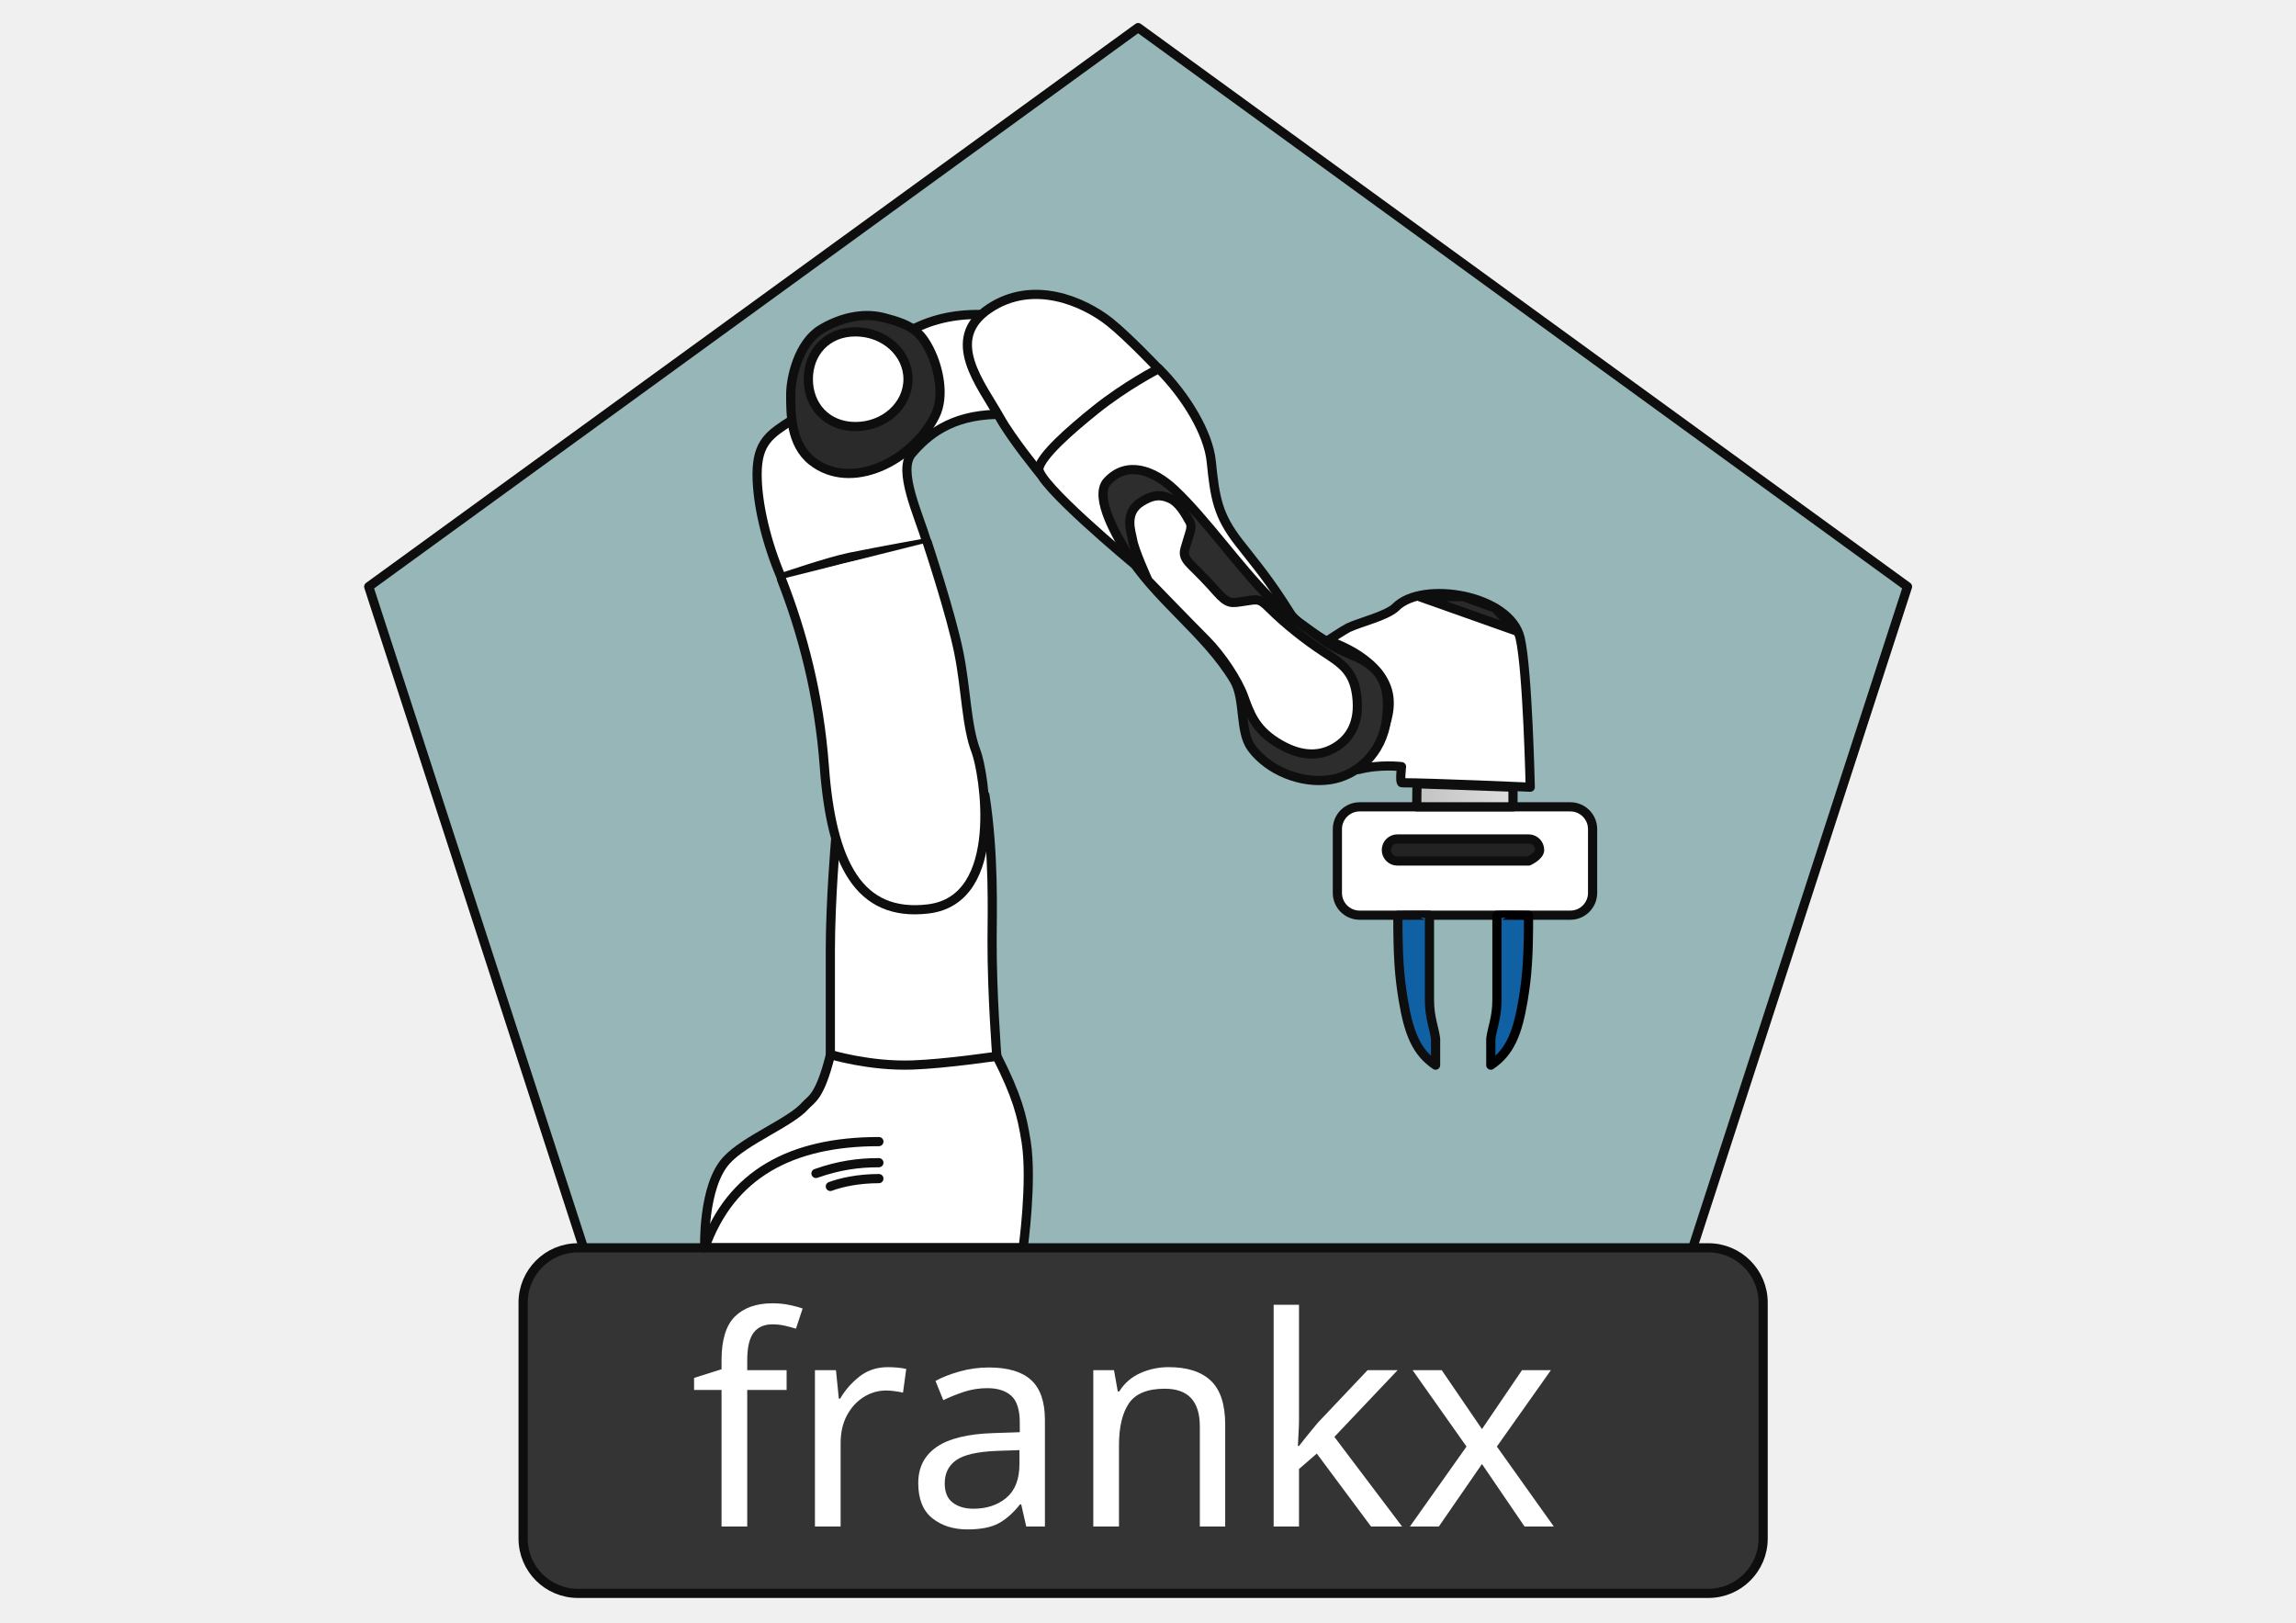
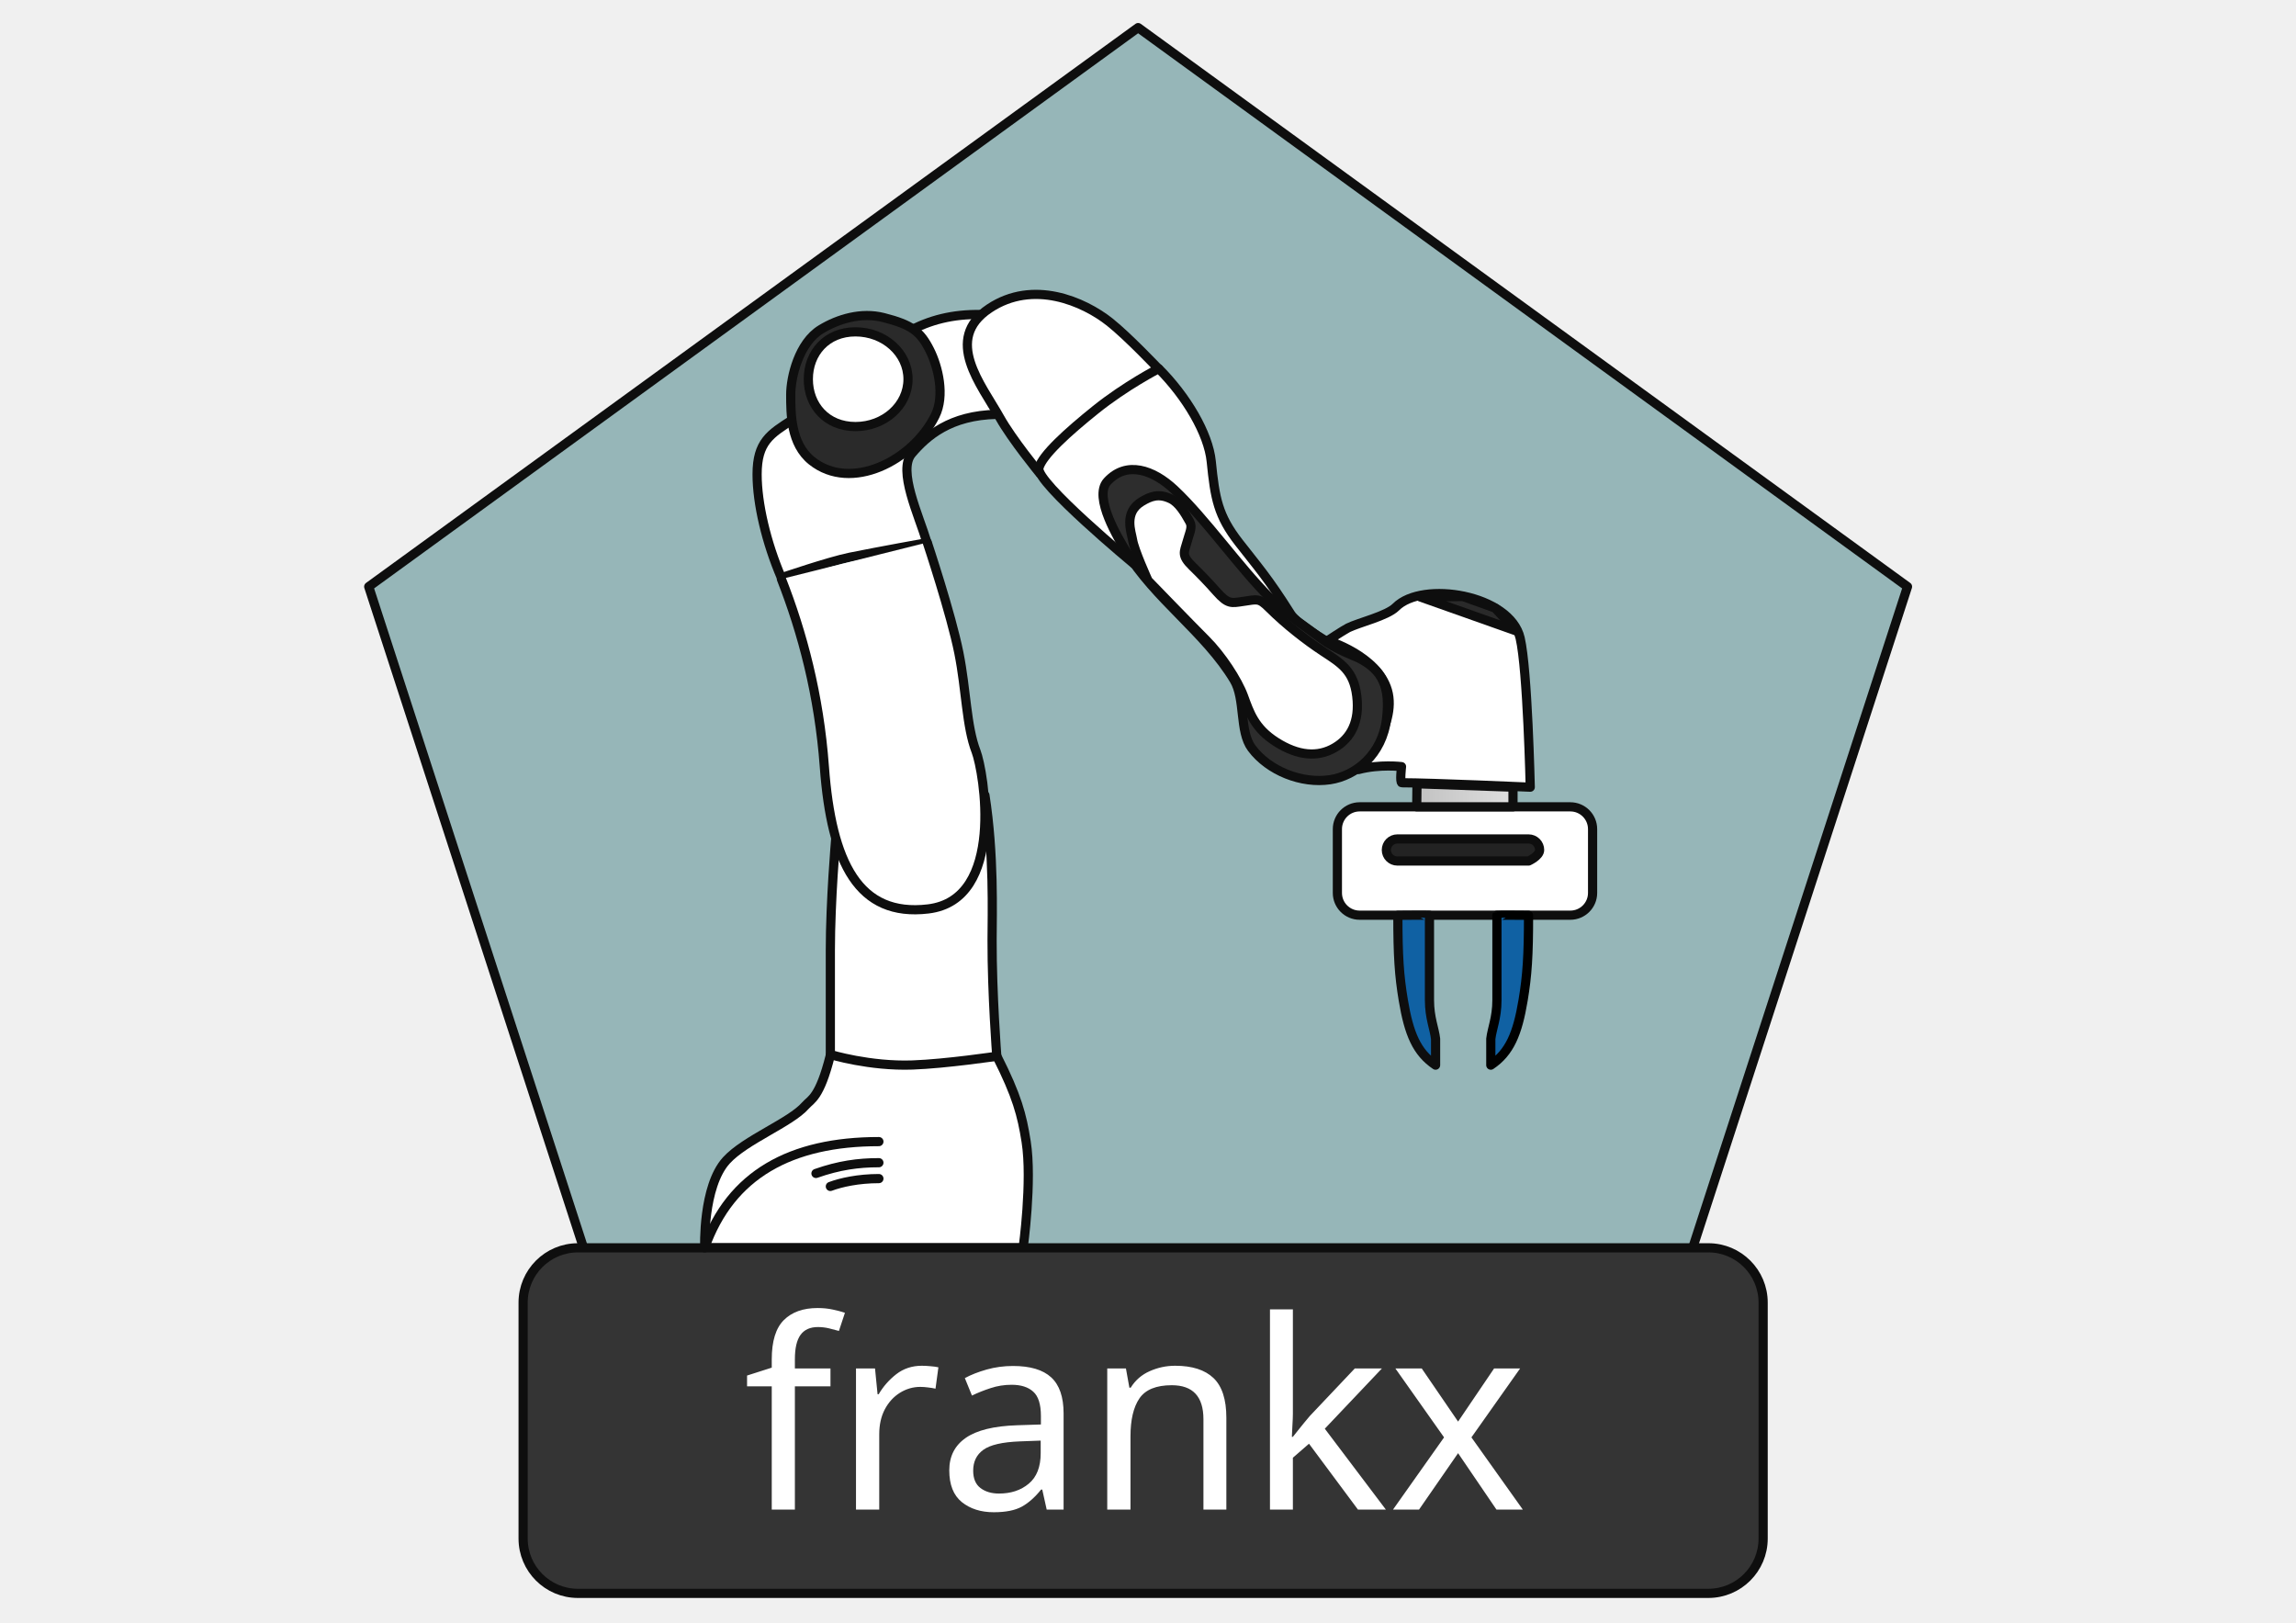
<svg xmlns="http://www.w3.org/2000/svg" xmlns:ns1="http://inkpad.envoza.com/svg_extensions" height="212pt" viewBox="0,0,300,212" width="300pt" version="1.1">
  <defs>
    <linearGradient y1="109.246" id="LinearGradient" x1="188.089" y2="109.246" x2="206.905" gradientUnits="userSpaceOnUse" gradientTransform="matrix(0.666731 0 0 0.666731 59.7412 34.7379)">
      <stop stop-color="#c2c2c2" offset="0" />
      <stop stop-color="#dddddd" offset="0.957" />
    </linearGradient>
  </defs>
  <g id="Ebene 1" ns1:layerName="Ebene 1">
    <path stroke="#0e0e0e" stroke-width="1.2" d="M148.709+3.605L249.24+76.645L210.841+194.827L86.577+194.827L48.177+76.645L148.709+3.605Z" fill="#96b6b8" stroke-linecap="round" opacity="1" stroke-linejoin="round" />
    <path stroke="#0e0e0e" stroke-width="1.2" d="M205.182+105.411L177.655+105.411C176.049+105.411+174.746+106.714+174.746+108.32L174.746+116.659C174.746+118.265+176.049+119.567+177.655+119.567L205.182+119.567C206.789+119.567+208.091+118.265+208.091+116.659L208.091+108.32C208.091+106.714+206.789+105.411+205.182+105.411Z" fill="#ffffff" stroke-linecap="round" opacity="1" stroke-linejoin="round" />
    <path stroke="#0e0e0e" stroke-width="1.2" d="M199.729+109.606L182.584+109.606C181.788+109.606+181.143+110.251+181.143+111.048L181.143+111.048C181.143+111.844+181.788+112.489+182.584+112.489L199.729+112.489C199.729+112.489+201.17+111.844+201.17+111.048L201.17+111.048C201.17+110.251+200.525+109.606+199.729+109.606Z" fill="#232323" stroke-linecap="round" opacity="1" stroke-linejoin="round" />
    <path stroke="#0e0e0e" stroke-width="1.2" d="M199.946+102.842C199.946+102.842+199.604+87.571+198.626+83.365C197.306+77.689+185.881+75.819+182.392+79.308C181.226+80.474+177.522+81.339+176.143+82.028C175.58+82.31+173.476+83.698+173.476+83.698C173.476+83.698+179.967+85.643+181.29+90.195C182.647+94.865+177.51+100.538+177.51+100.538C180.276+99.805+183.125+100.157+183.125+100.157C183.125+100.157+182.88+102.266+183.169+102.266C187.006+102.266+199.946+102.842+199.946+102.842Z" fill="#ffffff" stroke-linecap="round" opacity="1" stroke-linejoin="round" />
    <path stroke="#0e0e0e" stroke-width="1.2" d="M104.48+53.432C103.627+53.362+118.644+43.355+118.644+43.355C121.405+41.804+124.504+41.024+128.148+41.091L130.244+54.135C124.125+54.255+121.063+56.987+119.129+59.265C117.258+61.469+120.045+67.278+121.129+70.902C121.129+70.902+114.967+72.008+111.06+72.798C108.319+73.353+102.099+75.483+102.099+75.483C100.12+70.873+98.924+65.766+98.924+61.973C98.924+57.742+100.626+56.702+103.591+54.813" fill="#ffffff" stroke-linecap="round" opacity="1" stroke-linejoin="round" />
    <path stroke="#0e0e0e" stroke-width="1.2" d="M130.244+137.973C132.886+143.192+133.531+145.686+134.077+149.147C134.891+154.292+133.687+163.023+133.687+163.023L92.08+163.023C92.08+163.023+91.79+155.024+94.911+151.601C97.375+148.898+103.294+146.668+105.244+144.431C105.954+143.618+107.095+143.453+108.495+137.869" fill="#ffffff" stroke-linecap="round" opacity="1" stroke-linejoin="round" />
    <path stroke="#0e0e0e" stroke-width="1.2" d="M128.694+103.905C129.896+111.664+129.636+119.253+129.627+122.871C129.61+129.835+130.244+137.993+130.244+137.993C130.244+137.993+123.624+138.98+119.234+139.138C113.626+139.341+108.495+137.769+108.495+137.769C108.495+137.769+108.495+129.162+108.495+124.117C108.495+117.68+109.196+109.606+109.196+109.606" fill="#ffffff" stroke-linecap="round" opacity="1" stroke-linejoin="round" />
    <path stroke="#0e0e0e" stroke-width="1.2" d="M121.158+70.873C121.158+70.873+124.272+80.219+125.285+85.291C126.264+90.195+126.264+94.889+127.534+98.17C128.537+100.763+131.437+117.541+121.27+118.75C112.194+119.829+108.636+112.751+107.712+100.179C107.023+90.796+104.824+82.596+102.099+75.647" fill="#ffffff" stroke-linecap="round" opacity="1" stroke-linejoin="round" />
    <path stroke="#0e0e0e" stroke-width="1.2" d="M121.484+45.742C122.587+47.933+123.495+51.696+122.183+54.321C119.228+60.231+111.186+64.292+106.069+60.199C103.314+57.995+103.318+54.057+103.318+51.541C103.318+49.299+104.364+44.794+107.27+43.029C109.519+41.664+112.531+40.745+115.457+41.492C119.096+42.42+120.244+43.278+121.484+45.742Z" fill="#2a2a2a" stroke-linecap="round" opacity="1" stroke-linejoin="round" />
    <path stroke="#0e0e0e" stroke-width="1.2" d="M135.878+61.858C135.878+61.858+132.22+57.397+130.635+54.556C128.251+50.282+123.213+44.335+129.272+40.295C134.993+36.482+141.608+39.385+145.001+42.078C147.403+43.985+151.397+48.208+151.397+48.208" fill="#ffffff" stroke-linecap="round" opacity="1" stroke-linejoin="round" />
    <path stroke="#0e0e0e" stroke-width="1.2" d="M173.476+83.856C173.476+83.856+169.517+81.604+168.642+80.212C165.67+75.483+164.186+73.856+161.872+70.873C159.153+67.368+158.749+65.141+158.264+60.29C157.898+56.628+155.005+51.767+151.397+48.16C151.397+48.16+147.125+50.345+143.147+53.537C139.571+56.406+136.135+59.504+135.742+61.149C135.297+63.013+148.171+73.672+148.171+73.672" fill="#ffffff" stroke-linecap="round" opacity="1" stroke-linejoin="round" />
    <path stroke="#0e0e0e" stroke-width="1.2" d="M177.51+85.963C180.704+87.56+181.645+89.832+181.176+93.863C180.628+98.583+177.144+101.361+173.788+101.867C170.056+102.429+165.778+100.713+163.56+97.757C161.905+95.549+162.738+91.318+161.254+88.844C157.517+82.617+150.857+78.227+147.098+71.962C146.263+70.57+142.788+64.963+144.686+62.899C147.19+60.176+150.662+61.358+153.441+63.964C157.492+67.762+161.846+74.023+165.867+78.044C168.327+80.504+170.999+82.171+172.714+83.476C174.429+84.782+177.021+85.719+177.51+85.963Z" fill="#2d2d2d" stroke-linecap="round" opacity="1" stroke-linejoin="round" />
  </g>
  <g id="Ebene 2" ns1:layerName="Ebene 2">
    <path stroke="#0e0e0e" stroke-width="1.2" d="M75.511+163.023L223.216+163.023C227.17+163.023+230.375+166.228+230.375+170.182L230.375+201.009C230.375+204.963+227.17+208.168+223.216+208.168L75.511+208.168C71.557+208.168+68.352+204.963+68.352+201.009L68.352+170.182C68.352+166.228+71.557+163.023+75.511+163.023Z" fill="#343434" stroke-linecap="round" opacity="1" stroke-linejoin="round" />
    <path stroke="#0e0e0e" stroke-width="1.2" d="M118.644+49.541C118.644+46.124+115.569+43.355+111.776+43.355C107.983+43.355+105.618+46.124+105.618+49.541C105.618+52.958+107.983+55.728+111.776+55.728C115.569+55.728+118.644+52.958+118.644+49.541Z" fill="#ffffff" stroke-linecap="round" opacity="1" stroke-linejoin="round" />
    <path stroke="#0e0e0e" stroke-width="1.2" d="M198.133+82.436L185.571+77.988L191.156+77.933L195.352+79.441L198.133+82.436Z" fill="#2a2a2a" stroke-linecap="round" opacity="1" stroke-linejoin="round" />
    <path stroke="#000000" stroke-width="1.2" d="M199.723+119.584C199.723+124.898+199.552+127.438+199.012+130.673C198.284+135.043+197.257+137.503+194.792+139.158L194.792+135.729C194.933+134.419+195.592+132.988+195.592+130.677C195.592+127.953+195.592+119.58+195.592+119.58C195.612+119.549+199.723+119.584+199.723+119.584Z" fill="#1061a3" stroke-linecap="round" opacity="1" stroke-linejoin="round" />
    <path stroke="#0e0e0e" stroke-width="1.2" d="M182.647+119.584C182.647+124.898+182.818+127.438+183.357+130.673C184.085+135.043+185.112+137.503+187.577+139.158L187.577+135.729C187.437+134.419+186.777+132.988+186.777+130.677C186.777+127.953+186.777+119.58+186.777+119.58C186.757+119.549+182.647+119.584+182.647+119.584Z" fill="#1061a3" stroke-linecap="round" opacity="1" stroke-linejoin="round" />
    <path stroke="#0e0e0e" stroke-width="1.2" d="M185.146+102.399L185.112+105.411L197.691+105.411L197.691+102.842L185.146+102.399Z" fill="url(#LinearGradient)" stroke-linecap="round" opacity="1" stroke-linejoin="round" />
    <path stroke="#0e0e0e" stroke-width="1.2" d="M150.007+75.852C150.007+75.852+148.194+71.88+147.986+70.536C147.83+69.527+146.772+66.96+149.195+65.519C150.336+64.841+151.37+64.429+152.924+65.148C154.025+65.657+154.8+66.992+155.448+68.148C155.86+68.882+155.435+69.555+155.08+70.873C154.747+72.108+154.31+72.531+155.786+73.971C156.852+75.01+157.816+76.001+158.978+77.314C160.471+79.001+160.924+78.787+162.443+78.57C164.292+78.305+164.499+78.098+165.805+79.399C168.076+81.66+170.744+83.706+172.833+85.081C175.204+86.642+176.874+87.588+177.28+90.947C177.686+94.305+176.491+96.441+174.429+97.663C172.176+98.998+169.58+98.746+166.738+96.937C163.896+95.129+163.256+93.05+162.481+90.947C161.706+88.843+159.602+85.632+157.573+83.602C155.543+81.573+150.007+75.852+150.007+75.852Z" fill="#ffffff" stroke-linecap="round" opacity="1" stroke-linejoin="round" />
    <path stroke="#0e0e0e" stroke-width="1.2" d="M92.073+163.023C95.477+153.448+103.318+149.147+114.838+149.147" fill="none" stroke-linecap="round" opacity="1" stroke-linejoin="round" />
    <path stroke="#0e0e0e" stroke-width="1.2" d="M114.838+151.903C112.131+151.903+109.602+152.254+106.616+153.307" fill="none" stroke-linecap="round" opacity="1" stroke-linejoin="round" />
    <path stroke="#0e0e0e" stroke-width="1.2" d="M114.838+153.98C112.131+153.98+109.861+154.492+108.495+155.004" fill="none" stroke-linecap="round" opacity="1" stroke-linejoin="round" />
-     <text x="0" font-family="'PingFangTC-Medium'" y="0" text-anchor="middle" ns1:text="frankx" fill="#ffffff" font-size="41" ns1:width="140.489" opacity="1" transform="matrix(0.929973 0 0 0.929973 81.5902 159.447)">
-       <tspan x="70.245" y="43" textLength="121.811">
+     <text x="0" font-family="'PingFangTC-Medium'" y="0" text-anchor="middle" ns1:text="frankx" fill="#ffffff" font-size="37" ns1:width="140.889" opacity="1" transform="matrix(0.929973 0 0 0.929973 82.8317 160.951)">
+       <tspan x="70.444" y="39" textLength="109.927">
frankx</tspan>
    </text>
    <path stroke="#0e0e0e" stroke-width="1.2" d="M324.979+170.975L324.979+170.975C325.152+170.975+325.292+171.115+325.292+171.288L325.292+171.288C325.292+171.461+325.152+171.601+324.979+171.601L324.979+171.601C324.806+171.601+324.666+171.461+324.666+171.288L324.666+171.288C324.666+171.115+324.806+170.975+324.979+170.975Z" fill="none" stroke-linecap="round" opacity="1" stroke-linejoin="round" />
  </g>
</svg>
